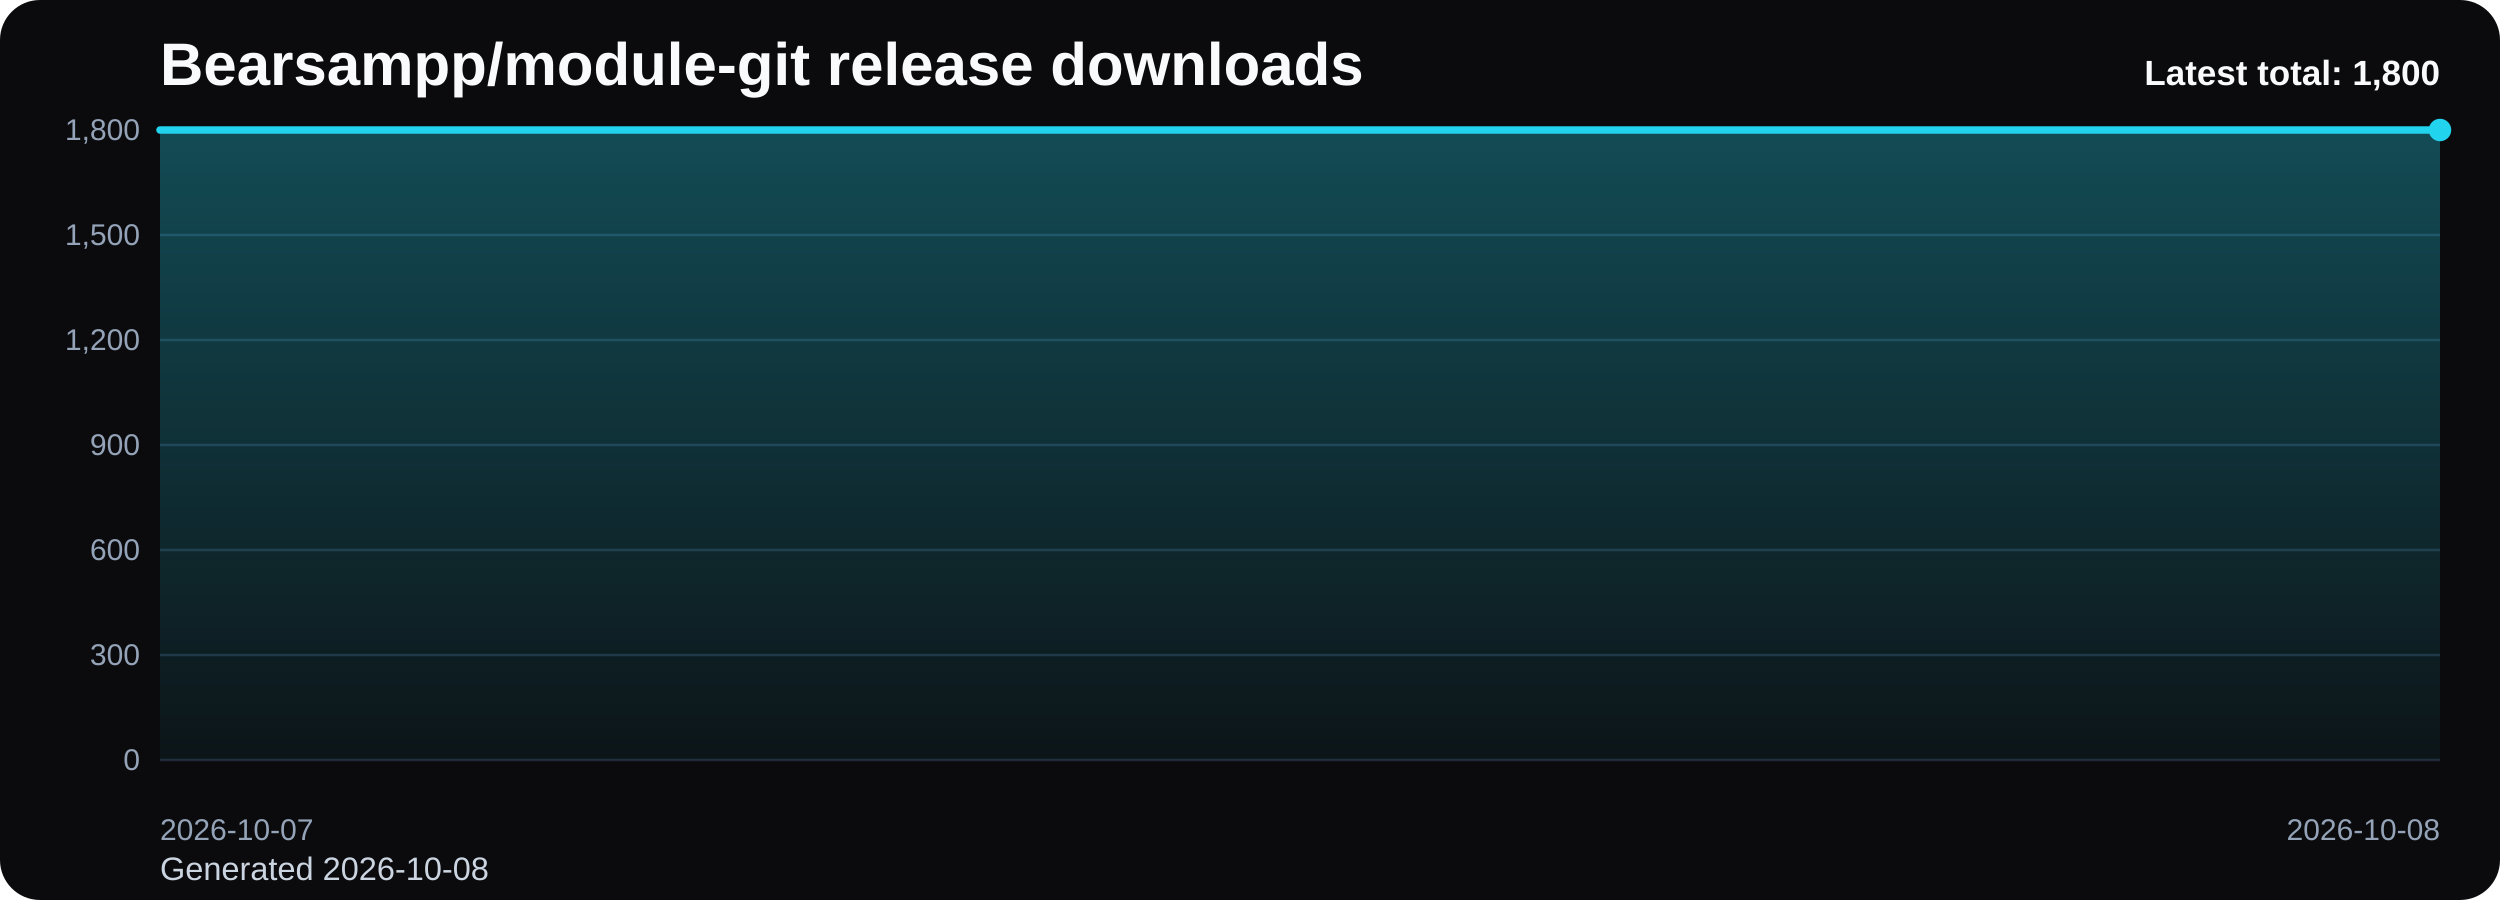
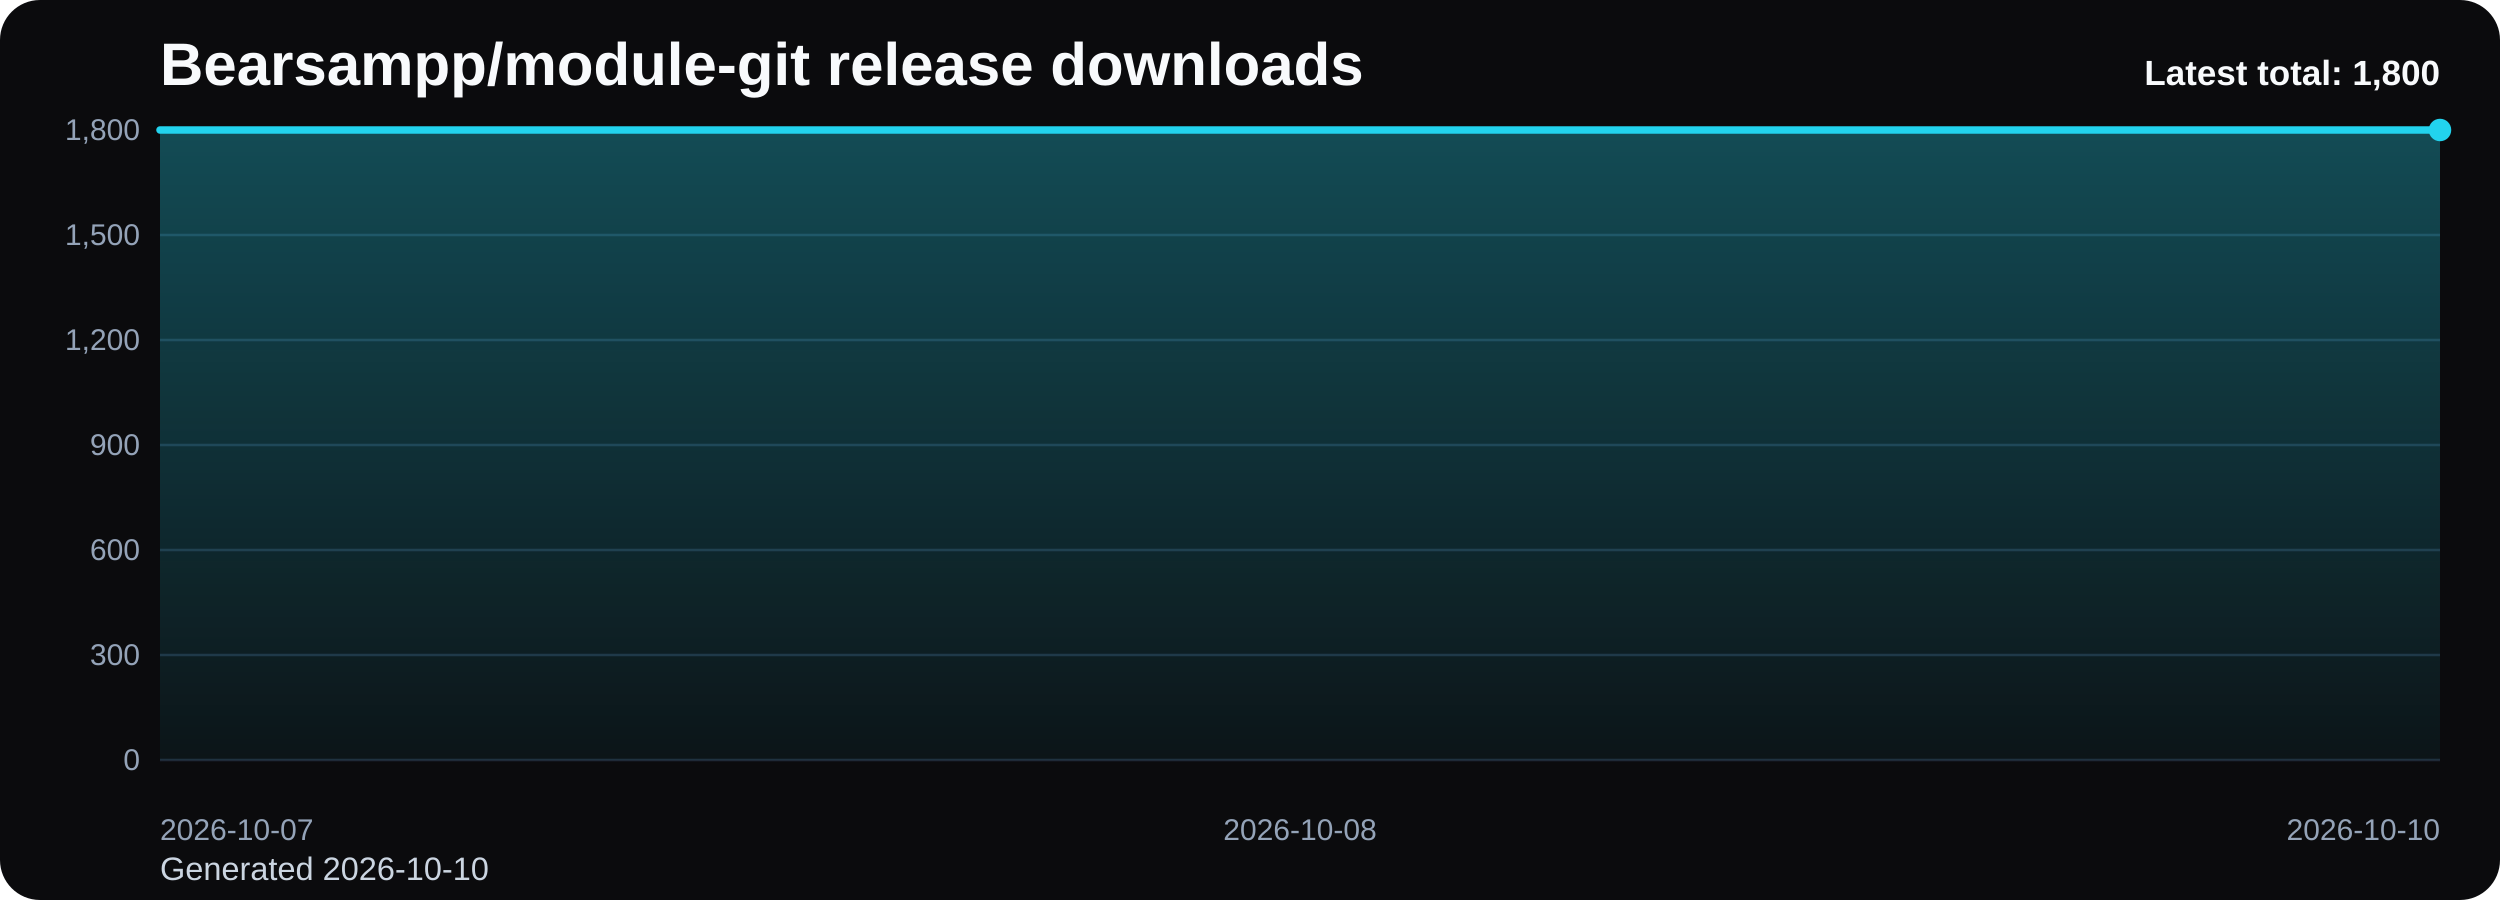
<svg xmlns="http://www.w3.org/2000/svg" viewBox="0 0 1000 360" role="img" aria-label="Bearsampp/module-git release downloads chart">
  <defs>
    <linearGradient id="fill-total-trend-black" x1="0" y1="0" x2="0" y2="1">
      <stop offset="0%" stop-color="#22d3ee" stop-opacity="0.32" />
      <stop offset="100%" stop-color="#22d3ee" stop-opacity="0.05" />
    </linearGradient>
    <style>
      .bg { fill: #0b0b0d; }
      .title { font: 700 24px Arial, sans-serif; fill: #f8fafc; }
      .sub { font: 400 13px Arial, sans-serif; fill: #cbd5e1; }
      .grid { stroke: #1f2937; stroke-width: 1; }
      .axis { font: 400 12px Arial, sans-serif; fill: #94a3b8; }
      .line { fill: none; stroke: #22d3ee; stroke-width: 3; stroke-linecap: round; stroke-linejoin: round; }
      .dot { fill: #22d3ee; }
      .value { font: 600 11px Arial, sans-serif; fill: #cbd5e1; }
      .latest { font: 700 14px Arial, sans-serif; fill: #f8fafc; }
    </style>
  </defs>
  <rect class="bg" x="0" y="0" width="1000" height="360" rx="16" />
  <text class="title" x="64" y="34">Bearsampp/module-git release downloads</text>
-   <text class="sub" x="64" y="352">Generated 2026-10-08</text>
+   <text class="sub" x="64" y="352">Generated 2026-10-10</text>
  <line x1="64" y1="52.00" x2="976" y2="52.00" class="grid" />
  <text x="56" y="56.00" text-anchor="end" class="axis">1,800</text>
  <line x1="64" y1="94.00" x2="976" y2="94.00" class="grid" />
  <text x="56" y="98.00" text-anchor="end" class="axis">1,500</text>
  <line x1="64" y1="136.00" x2="976" y2="136.00" class="grid" />
  <text x="56" y="140.00" text-anchor="end" class="axis">1,200</text>
  <line x1="64" y1="178.00" x2="976" y2="178.00" class="grid" />
  <text x="56" y="182.00" text-anchor="end" class="axis">900</text>
  <line x1="64" y1="220.00" x2="976" y2="220.00" class="grid" />
  <text x="56" y="224.00" text-anchor="end" class="axis">600</text>
  <line x1="64" y1="262.00" x2="976" y2="262.00" class="grid" />
  <text x="56" y="266.00" text-anchor="end" class="axis">300</text>
  <line x1="64" y1="304.00" x2="976" y2="304.00" class="grid" />
  <text x="56" y="308.00" text-anchor="end" class="axis">0</text>
-   <path d="M 64.00 304 L 64.00 52.00 L 976.00 52.00 L 976.00 304 Z" fill="url(#fill-total-trend-black)" />
-   <polyline class="line" points="64.00,52.00 976.00,52.00" />
+   <path d="M 64.00 304 L 64.00 52.00 L 520.00 52.00 L 976.00 52.00 L 976.00 304 Z" fill="url(#fill-total-trend-black)" />
+   <polyline class="line" points="64.00,52.00 520.00,52.00 976.00,52.00" />
  <circle class="dot" cx="976.00" cy="52.00" r="4.5" />
  <text class="axis" x="64.00" y="336" text-anchor="start">2026-10-07</text>
-   <text class="axis" x="976.00" y="336" text-anchor="end">2026-10-08</text>
+   <text class="axis" x="520.00" y="336" text-anchor="middle">2026-10-08</text>
+   <text class="axis" x="976.00" y="336" text-anchor="end">2026-10-10</text>
  <text class="latest" x="976" y="34" text-anchor="end">Latest total: 1,800</text>
</svg>
